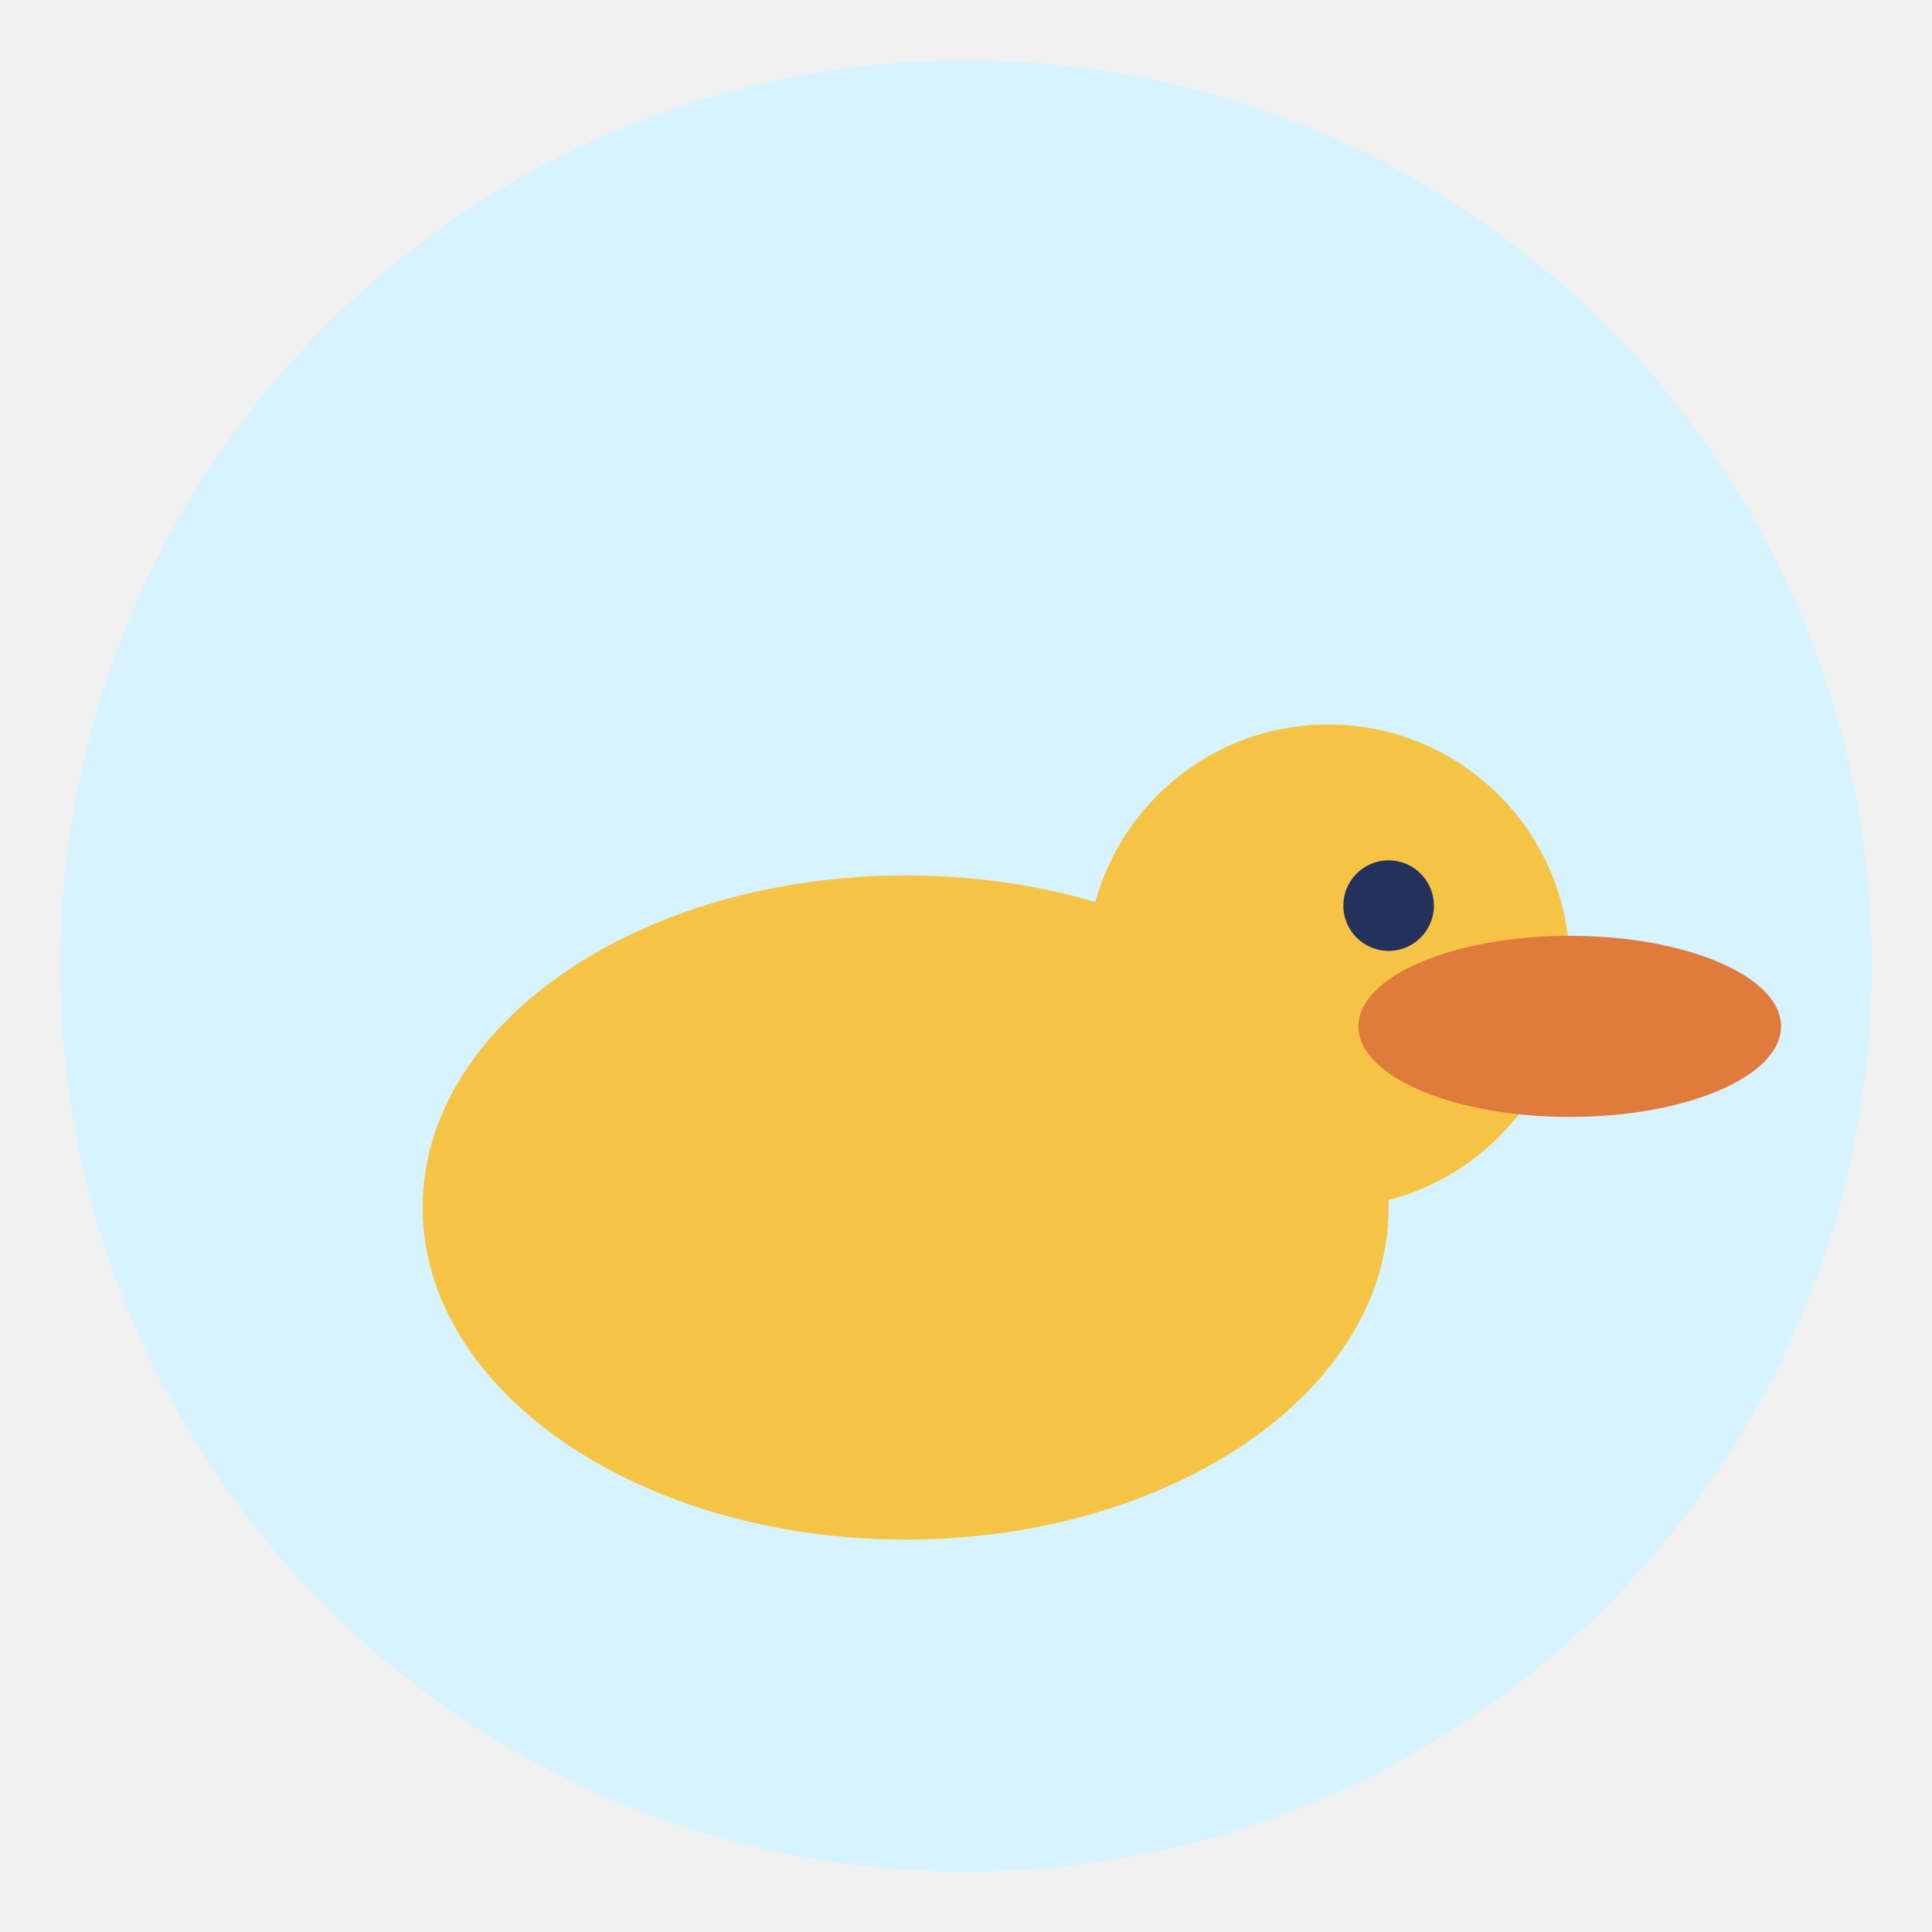
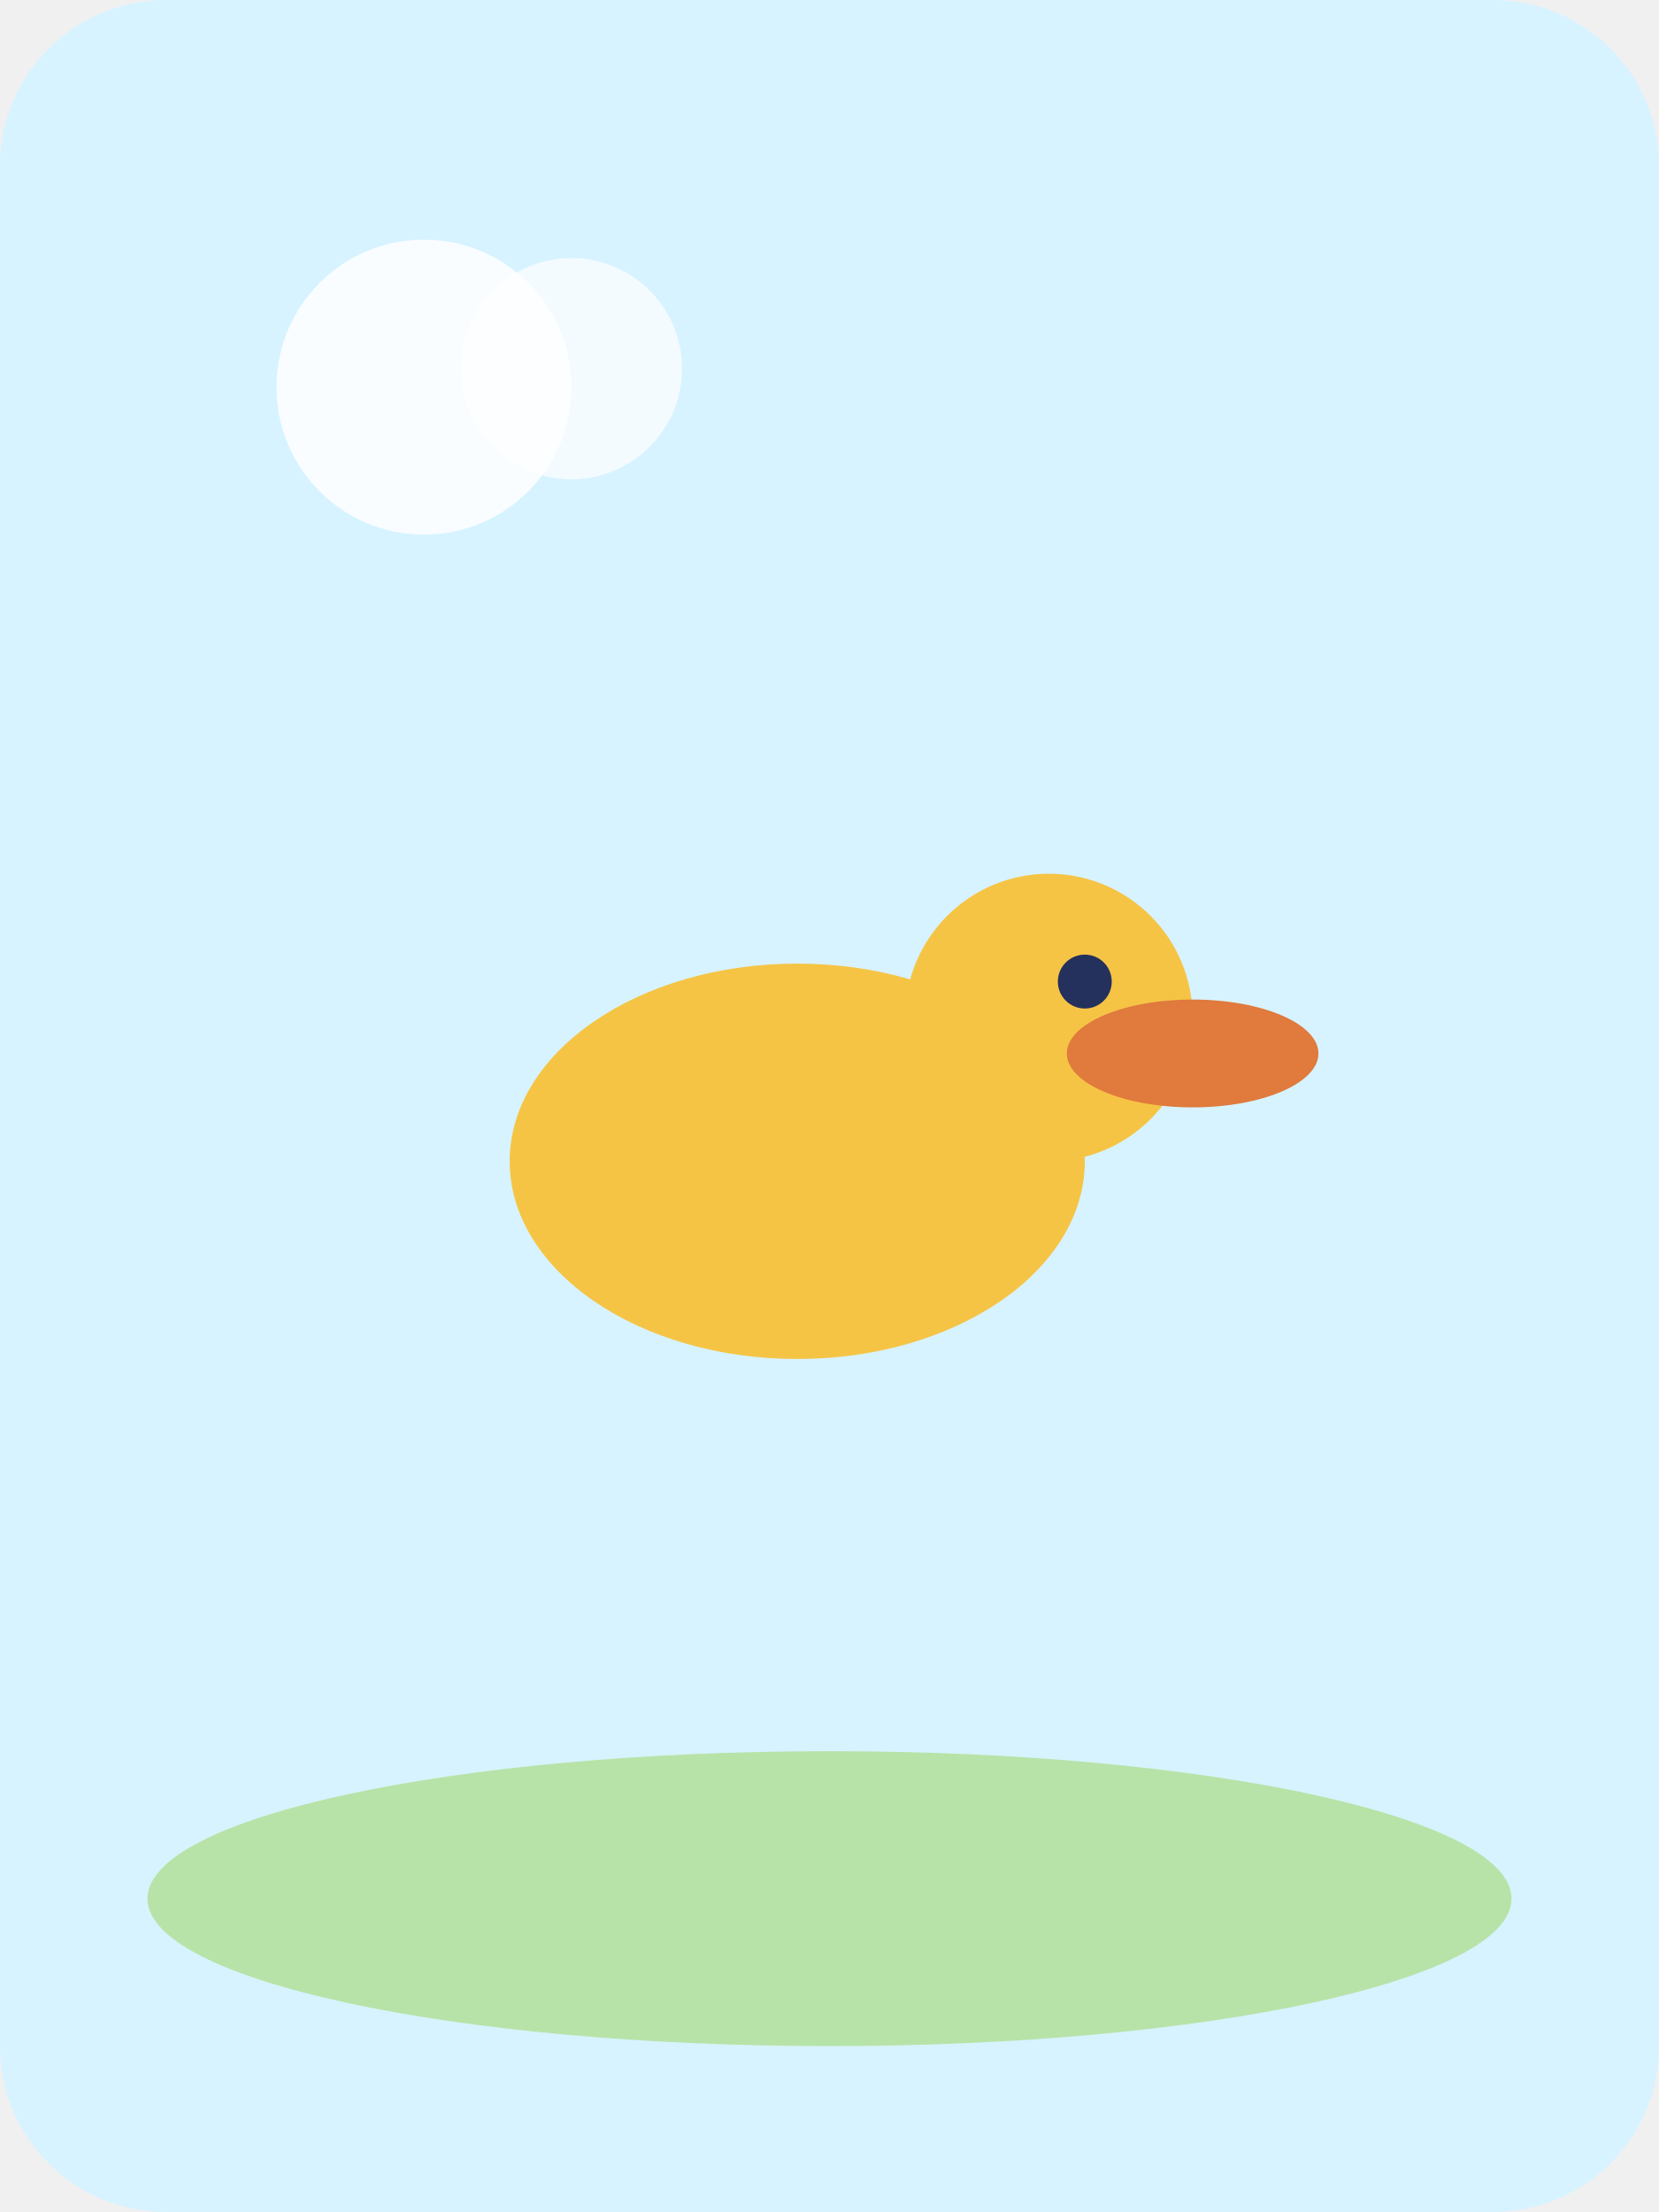
- <svg xmlns="http://www.w3.org/2000/svg" viewBox="0 0 64 64">
-   <circle cx="32" cy="32" r="30" fill="#d7f3ff" />
-   <ellipse cx="30" cy="40" rx="16" ry="11" fill="#f6c445" />
-   <circle cx="44" cy="32" r="8" fill="#f6c445" />
-   <ellipse cx="52" cy="34" rx="7" ry="3" fill="#e07a3d" />
-   <circle cx="46" cy="30" r="1.5" fill="#24315c" />
+ <svg xmlns="http://www.w3.org/2000/svg" viewBox="0 0 180 240">
+   <rect width="180" height="240" rx="18" fill="#d7f3ff" />
+   <circle cx="46" cy="42" r="16" fill="#fff" opacity=".85" />
+   <circle cx="62" cy="40" r="12" fill="#fff" opacity=".7" />
+   <ellipse cx="90" cy="206" rx="74" ry="16" fill="#b7e3a8" />
+   <g transform="translate(28,48) scale(1.95)">
+     <ellipse cx="30" cy="40" rx="16" ry="11" fill="#f6c445" />
+     <circle cx="44" cy="32" r="8" fill="#f6c445" />
+     <ellipse cx="52" cy="34" rx="7" ry="3" fill="#e07a3d" />
+     <circle cx="46" cy="30" r="1.5" fill="#24315c" />
+   </g>
</svg>
